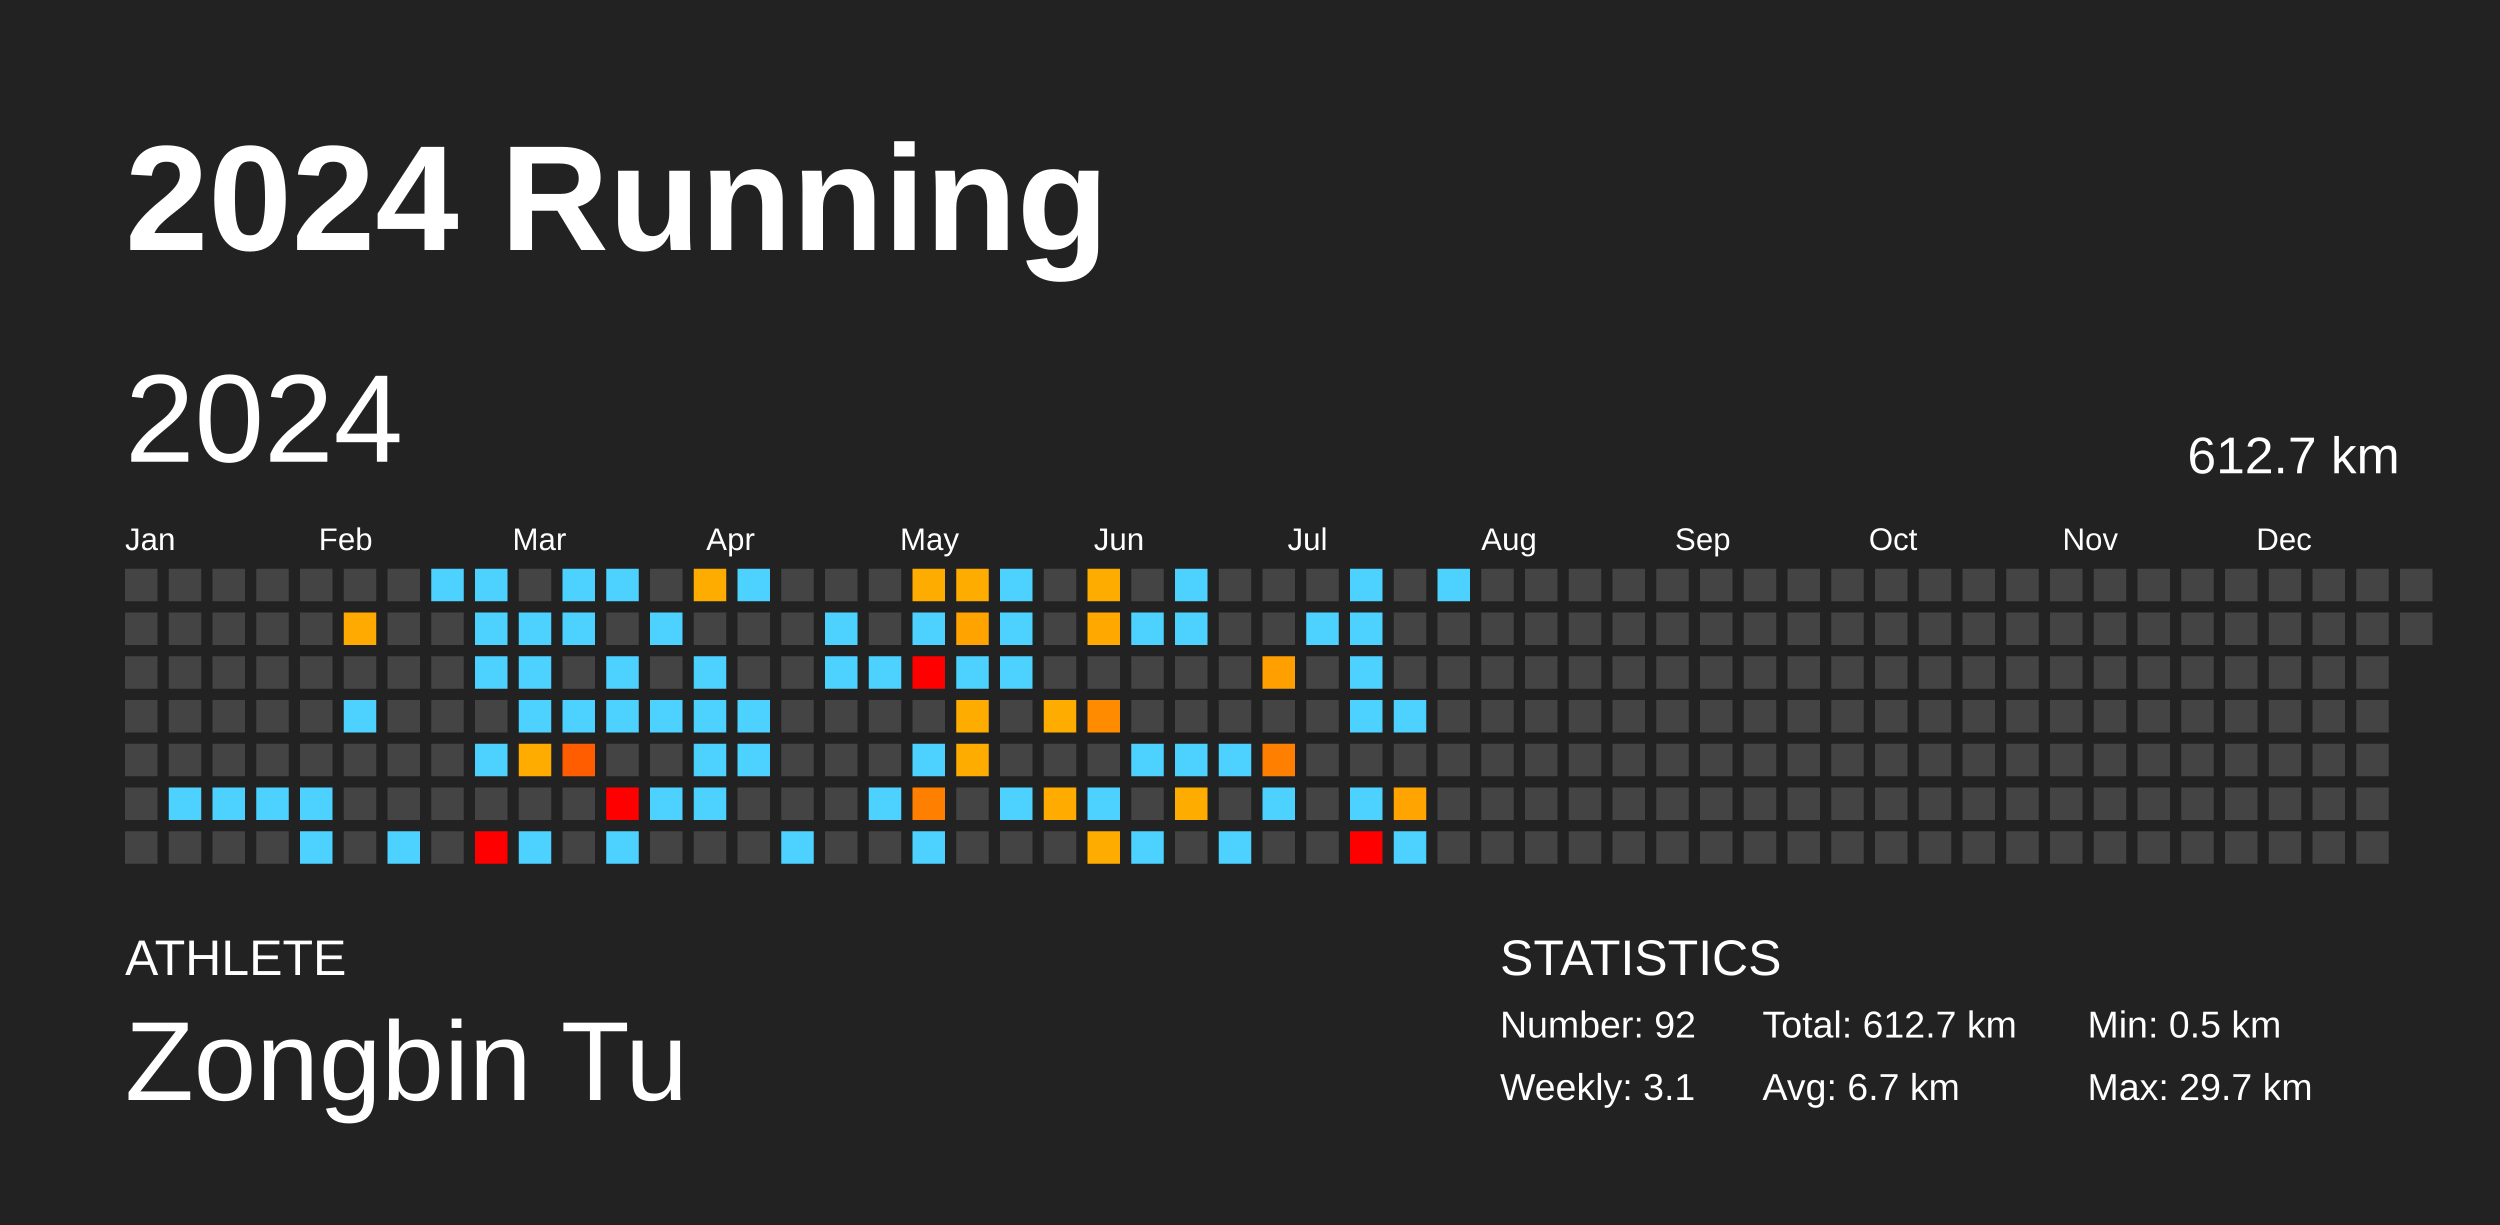
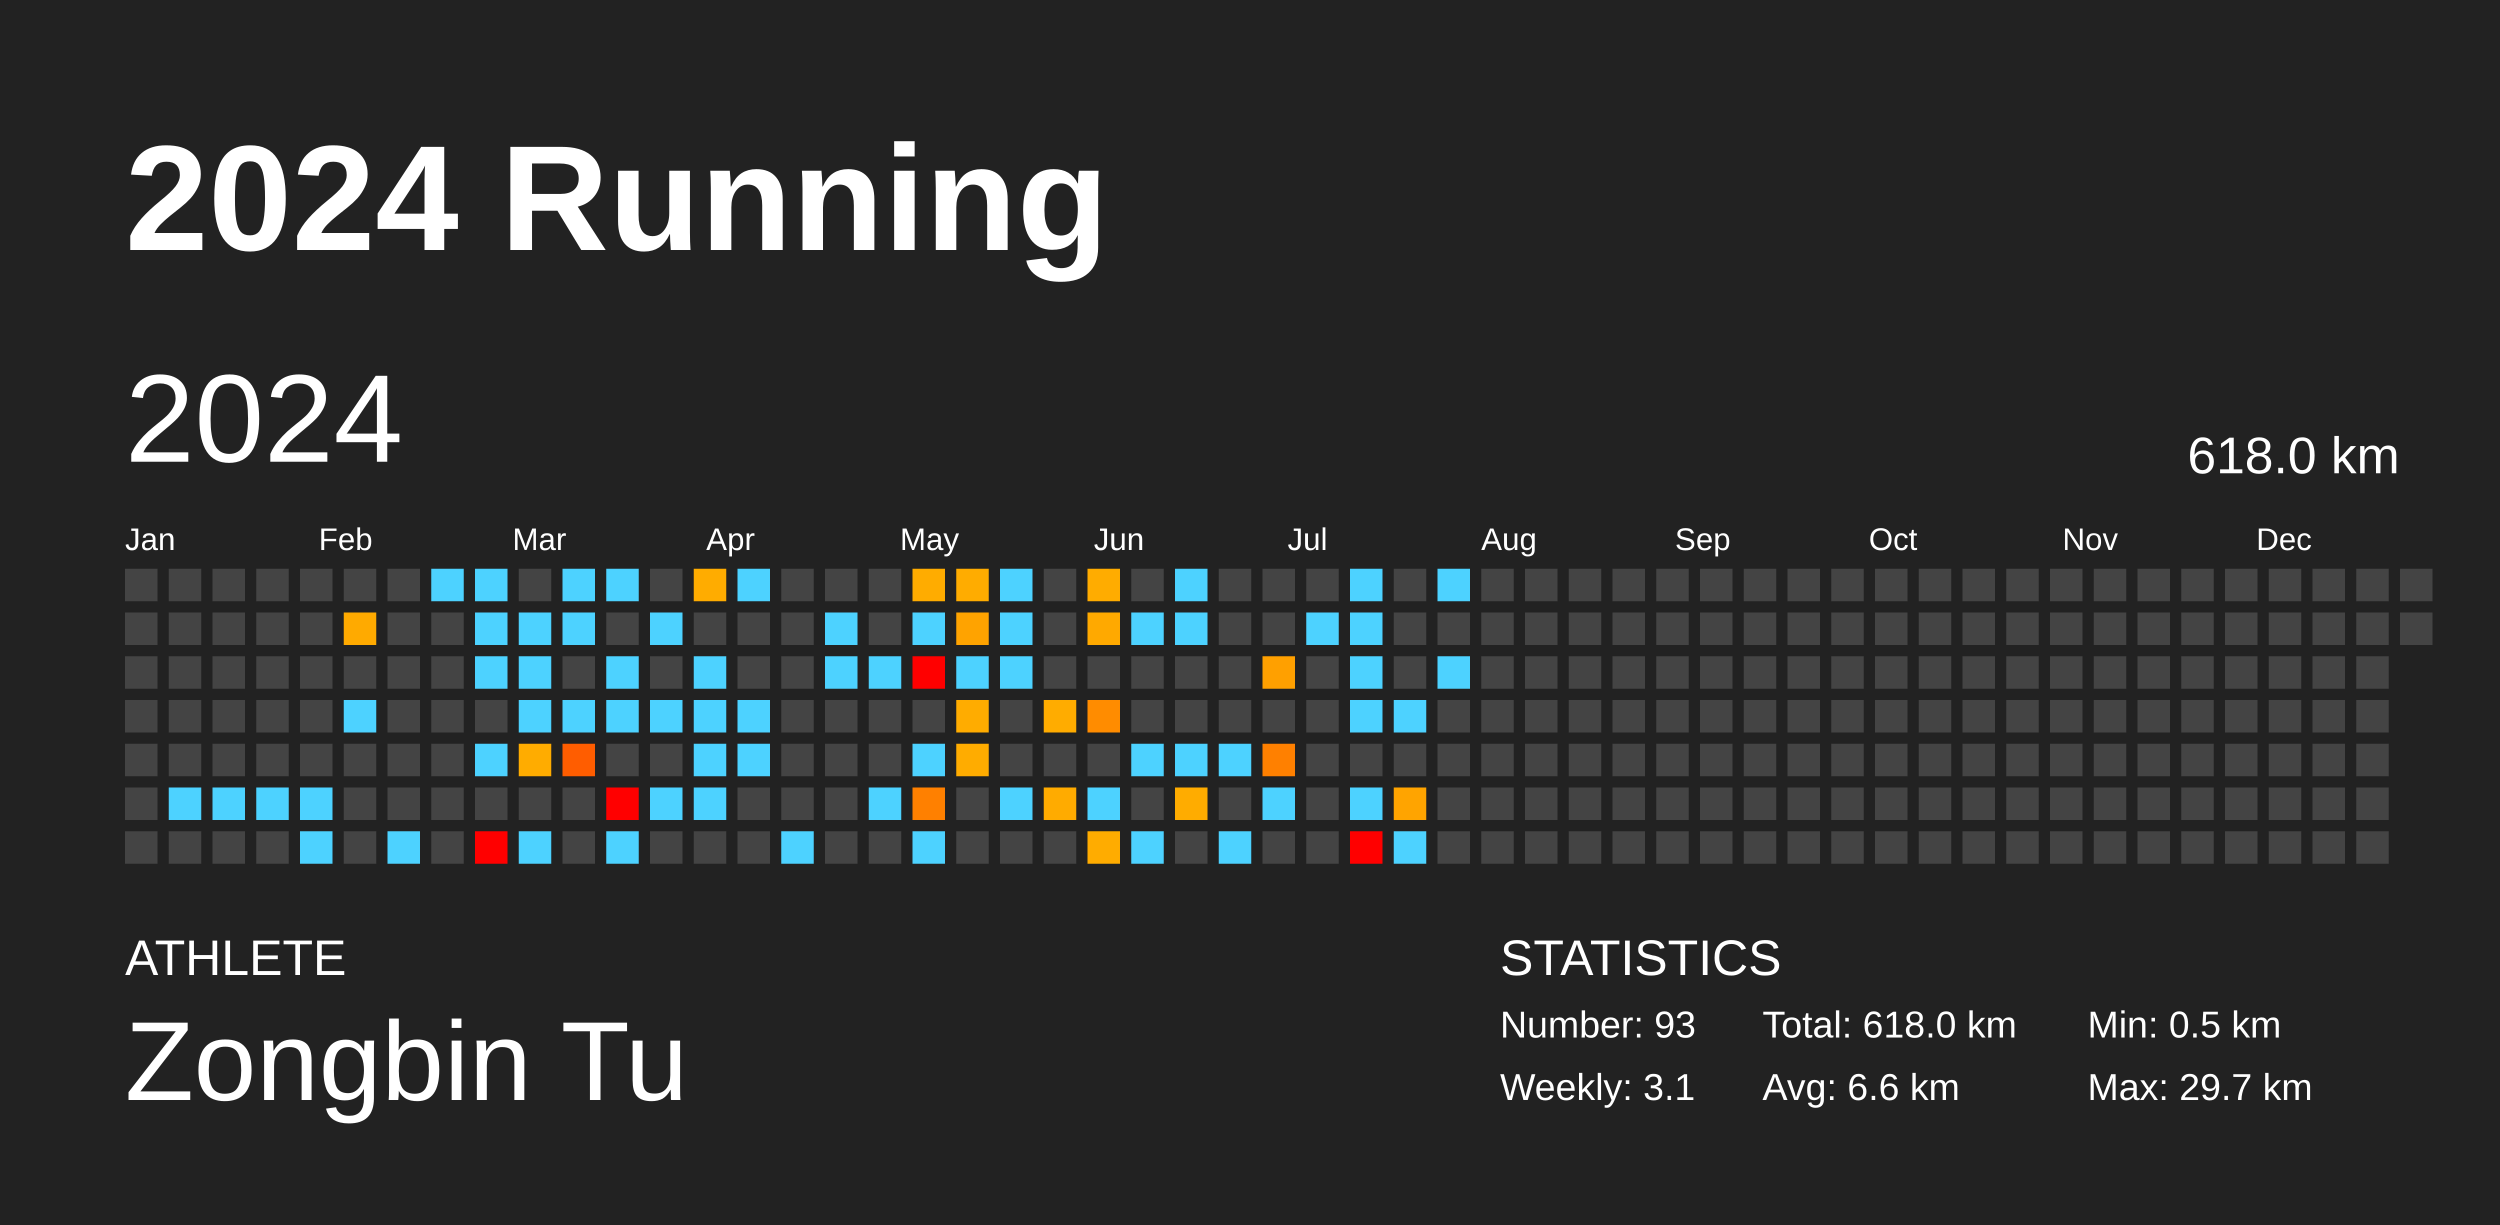
<svg xmlns="http://www.w3.org/2000/svg" baseProfile="full" height="98mm" version="1.1" viewBox="0,0,200,98" width="200mm">
  <defs />
  <rect fill="#222222" height="98" width="200" x="0" y="0" />
  <text fill="#FFFFFF" style="font-size:12px; font-family:Arial; font-weight:bold;" x="10" y="20">2024 Running</text>
  <text fill="#FFFFFF" style="font-size:4px; font-family:Arial" x="10" y="78">ATHLETE</text>
  <text fill="#FFFFFF" style="font-size:9px; font-family:Arial" x="10" y="88">Zongbin Tu</text>
  <text fill="#FFFFFF" style="font-size:4px; font-family:Arial" x="120" y="78">STATISTICS</text>
-   <text fill="#FFFFFF" style="font-size:3px; font-family:Arial" x="120" y="83">Number: 92</text>
+   <text fill="#FFFFFF" style="font-size:3px; font-family:Arial" x="120" y="83">Number: 93</text>
  <text fill="#FFFFFF" style="font-size:3px; font-family:Arial" x="120" y="88">Weekly: 3.1</text>
-   <text fill="#FFFFFF" style="font-size:3px; font-family:Arial" x="141" y="83">Total: 612.7 km</text>
-   <text fill="#FFFFFF" style="font-size:3px; font-family:Arial" x="141" y="88">Avg: 6.7 km</text>
+   <text fill="#FFFFFF" style="font-size:3px; font-family:Arial" x="141" y="83">Total: 618.0 km</text>
+   <text fill="#FFFFFF" style="font-size:3px; font-family:Arial" x="141" y="88">Avg: 6.6 km</text>
  <text fill="#FFFFFF" style="font-size:3px; font-family:Arial" x="167" y="83">Min: 0.5 km</text>
  <text fill="#FFFFFF" style="font-size:3px; font-family:Arial" x="167" y="88">Max: 29.7 km</text>
  <text dominant-baseline="hanging" fill="#FFFFFF" style="font-size:10.0px; font-family:Arial;" x="10" y="30">2024</text>
-   <text dominant-baseline="hanging" fill="#FFFFFF" style="font-size:4.125px; font-family:Arial;" x="175" y="35">612.7 km</text>
+   <text dominant-baseline="hanging" fill="#FFFFFF" style="font-size:4.125px; font-family:Arial;" x="175" y="35">618.0 km</text>
  <text fill="#FFFFFF" style="font-size:2.5px; font-family:Arial" x="10.0" y="44">Jan</text>
  <text fill="#FFFFFF" style="font-size:2.5px; font-family:Arial" x="25.5" y="44">Feb</text>
  <text fill="#FFFFFF" style="font-size:2.5px; font-family:Arial" x="41.0" y="44">Mar</text>
  <text fill="#FFFFFF" style="font-size:2.5px; font-family:Arial" x="56.5" y="44">Apr</text>
  <text fill="#FFFFFF" style="font-size:2.5px; font-family:Arial" x="72.0" y="44">May</text>
  <text fill="#FFFFFF" style="font-size:2.5px; font-family:Arial" x="87.5" y="44">Jun</text>
  <text fill="#FFFFFF" style="font-size:2.5px; font-family:Arial" x="103.0" y="44">Jul</text>
  <text fill="#FFFFFF" style="font-size:2.5px; font-family:Arial" x="118.5" y="44">Aug</text>
  <text fill="#FFFFFF" style="font-size:2.5px; font-family:Arial" x="134.0" y="44">Sep</text>
  <text fill="#FFFFFF" style="font-size:2.5px; font-family:Arial" x="149.5" y="44">Oct</text>
  <text fill="#FFFFFF" style="font-size:2.5px; font-family:Arial" x="165.0" y="44">Nov</text>
  <text fill="#FFFFFF" style="font-size:2.5px; font-family:Arial" x="180.5" y="44">Dec</text>
  <rect fill="#444444" height="2.6" width="2.6" x="10.0" y="45.5" />
  <rect fill="#444444" height="2.6" width="2.6" x="10.0" y="49.0" />
  <rect fill="#444444" height="2.6" width="2.6" x="10.0" y="52.5" />
  <rect fill="#444444" height="2.6" width="2.6" x="10.0" y="56.0" />
  <rect fill="#444444" height="2.6" width="2.6" x="10.0" y="59.5" />
  <rect fill="#444444" height="2.6" width="2.6" x="10.0" y="63.0" />
  <rect fill="#444444" height="2.6" width="2.6" x="10.0" y="66.5" />
  <rect fill="#444444" height="2.6" width="2.6" x="13.5" y="45.5" />
  <rect fill="#444444" height="2.6" width="2.6" x="13.5" y="49.0" />
  <rect fill="#444444" height="2.6" width="2.6" x="13.5" y="52.5" />
  <rect fill="#444444" height="2.6" width="2.6" x="13.5" y="56.0" />
  <rect fill="#444444" height="2.6" width="2.6" x="13.5" y="59.5" />
  <rect fill="#4dd2ff" height="2.6" width="2.6" x="13.5" y="63.0" />
  <rect fill="#444444" height="2.6" width="2.6" x="13.5" y="66.5" />
  <rect fill="#444444" height="2.6" width="2.6" x="17.0" y="45.5" />
  <rect fill="#444444" height="2.6" width="2.6" x="17.0" y="49.0" />
  <rect fill="#444444" height="2.6" width="2.6" x="17.0" y="52.5" />
  <rect fill="#444444" height="2.6" width="2.6" x="17.0" y="56.0" />
  <rect fill="#444444" height="2.6" width="2.6" x="17.0" y="59.5" />
  <rect fill="#4dd2ff" height="2.6" width="2.6" x="17.0" y="63.0" />
  <rect fill="#444444" height="2.6" width="2.6" x="17.0" y="66.5" />
  <rect fill="#444444" height="2.6" width="2.6" x="20.5" y="45.5" />
  <rect fill="#444444" height="2.6" width="2.6" x="20.5" y="49.0" />
  <rect fill="#444444" height="2.6" width="2.6" x="20.5" y="52.5" />
  <rect fill="#444444" height="2.6" width="2.6" x="20.5" y="56.0" />
  <rect fill="#444444" height="2.6" width="2.6" x="20.5" y="59.5" />
  <rect fill="#4dd2ff" height="2.6" width="2.6" x="20.5" y="63.0" />
  <rect fill="#444444" height="2.6" width="2.6" x="20.5" y="66.5" />
  <rect fill="#444444" height="2.6" width="2.6" x="24.0" y="45.5" />
  <rect fill="#444444" height="2.6" width="2.6" x="24.0" y="49.0" />
  <rect fill="#444444" height="2.6" width="2.6" x="24.0" y="52.5" />
  <rect fill="#444444" height="2.6" width="2.6" x="24.0" y="56.0" />
  <rect fill="#444444" height="2.6" width="2.6" x="24.0" y="59.5" />
  <rect fill="#4dd2ff" height="2.6" width="2.6" x="24.0" y="63.0" />
  <rect fill="#4dd2ff" height="2.6" width="2.6" x="24.0" y="66.5" />
  <rect fill="#444444" height="2.6" width="2.6" x="27.5" y="45.5" />
  <rect fill="#ffaa00" height="2.6" width="2.6" x="27.5" y="49.0" />
  <rect fill="#444444" height="2.6" width="2.6" x="27.5" y="52.5" />
  <rect fill="#4dd2ff" height="2.6" width="2.6" x="27.5" y="56.0" />
  <rect fill="#444444" height="2.6" width="2.6" x="27.5" y="59.5" />
  <rect fill="#444444" height="2.6" width="2.6" x="27.5" y="63.0" />
  <rect fill="#444444" height="2.6" width="2.6" x="27.5" y="66.5" />
  <rect fill="#444444" height="2.6" width="2.6" x="31.0" y="45.5" />
  <rect fill="#444444" height="2.6" width="2.6" x="31.0" y="49.0" />
  <rect fill="#444444" height="2.6" width="2.6" x="31.0" y="52.5" />
  <rect fill="#444444" height="2.6" width="2.6" x="31.0" y="56.0" />
  <rect fill="#444444" height="2.6" width="2.6" x="31.0" y="59.5" />
  <rect fill="#444444" height="2.6" width="2.6" x="31.0" y="63.0" />
  <rect fill="#4dd2ff" height="2.6" width="2.6" x="31.0" y="66.5" />
  <rect fill="#4dd2ff" height="2.6" width="2.6" x="34.5" y="45.5" />
  <rect fill="#444444" height="2.6" width="2.6" x="34.5" y="49.0" />
  <rect fill="#444444" height="2.6" width="2.6" x="34.5" y="52.5" />
  <rect fill="#444444" height="2.6" width="2.6" x="34.5" y="56.0" />
  <rect fill="#444444" height="2.6" width="2.6" x="34.5" y="59.5" />
  <rect fill="#444444" height="2.6" width="2.6" x="34.5" y="63.0" />
  <rect fill="#444444" height="2.6" width="2.6" x="34.5" y="66.5" />
  <rect fill="#4dd2ff" height="2.6" width="2.6" x="38.0" y="45.5" />
  <rect fill="#4dd2ff" height="2.6" width="2.6" x="38.0" y="49.0" />
  <rect fill="#4dd2ff" height="2.6" width="2.6" x="38.0" y="52.5" />
  <rect fill="#444444" height="2.6" width="2.6" x="38.0" y="56.0" />
  <rect fill="#4dd2ff" height="2.6" width="2.6" x="38.0" y="59.5" />
  <rect fill="#444444" height="2.6" width="2.6" x="38.0" y="63.0" />
  <rect fill="red" height="2.6" width="2.6" x="38.0" y="66.5" />
  <rect fill="#444444" height="2.6" width="2.6" x="41.5" y="45.5" />
  <rect fill="#4dd2ff" height="2.6" width="2.6" x="41.5" y="49.0" />
  <rect fill="#4dd2ff" height="2.6" width="2.6" x="41.5" y="52.5" />
  <rect fill="#4dd2ff" height="2.6" width="2.6" x="41.5" y="56.0" />
  <rect fill="#ffac00" height="2.6" width="2.6" x="41.5" y="59.5" />
  <rect fill="#444444" height="2.6" width="2.6" x="41.5" y="63.0" />
  <rect fill="#4dd2ff" height="2.6" width="2.6" x="41.5" y="66.5" />
  <rect fill="#4dd2ff" height="2.6" width="2.6" x="45.0" y="45.5" />
  <rect fill="#4dd2ff" height="2.6" width="2.6" x="45.0" y="49.0" />
  <rect fill="#444444" height="2.6" width="2.6" x="45.0" y="52.5" />
  <rect fill="#4dd2ff" height="2.6" width="2.6" x="45.0" y="56.0" />
  <rect fill="#ff5d00" height="2.6" width="2.6" x="45.0" y="59.5" />
  <rect fill="#444444" height="2.6" width="2.6" x="45.0" y="63.0" />
  <rect fill="#444444" height="2.6" width="2.6" x="45.0" y="66.5" />
  <rect fill="#4dd2ff" height="2.6" width="2.6" x="48.5" y="45.5" />
  <rect fill="#444444" height="2.6" width="2.6" x="48.5" y="49.0" />
  <rect fill="#4dd2ff" height="2.6" width="2.6" x="48.5" y="52.5" />
  <rect fill="#4dd2ff" height="2.6" width="2.6" x="48.5" y="56.0" />
  <rect fill="#444444" height="2.6" width="2.6" x="48.5" y="59.5" />
  <rect fill="red" height="2.6" width="2.6" x="48.5" y="63.0" />
  <rect fill="#4dd2ff" height="2.6" width="2.6" x="48.5" y="66.5" />
  <rect fill="#444444" height="2.6" width="2.6" x="52.0" y="45.5" />
  <rect fill="#4dd2ff" height="2.6" width="2.6" x="52.0" y="49.0" />
  <rect fill="#444444" height="2.6" width="2.6" x="52.0" y="52.5" />
  <rect fill="#4dd2ff" height="2.6" width="2.6" x="52.0" y="56.0" />
  <rect fill="#444444" height="2.6" width="2.6" x="52.0" y="59.5" />
  <rect fill="#4dd2ff" height="2.6" width="2.6" x="52.0" y="63.0" />
  <rect fill="#444444" height="2.6" width="2.6" x="52.0" y="66.5" />
  <rect fill="#ffac00" height="2.6" width="2.6" x="55.5" y="45.5" />
  <rect fill="#444444" height="2.6" width="2.6" x="55.5" y="49.0" />
  <rect fill="#4dd2ff" height="2.6" width="2.6" x="55.5" y="52.5" />
  <rect fill="#4dd2ff" height="2.6" width="2.6" x="55.5" y="56.0" />
  <rect fill="#4dd2ff" height="2.6" width="2.6" x="55.5" y="59.5" />
  <rect fill="#4dd2ff" height="2.6" width="2.6" x="55.5" y="63.0" />
  <rect fill="#444444" height="2.6" width="2.6" x="55.5" y="66.5" />
  <rect fill="#4dd2ff" height="2.6" width="2.6" x="59.0" y="45.5" />
  <rect fill="#444444" height="2.6" width="2.6" x="59.0" y="49.0" />
  <rect fill="#444444" height="2.6" width="2.6" x="59.0" y="52.5" />
  <rect fill="#4dd2ff" height="2.6" width="2.6" x="59.0" y="56.0" />
  <rect fill="#4dd2ff" height="2.6" width="2.6" x="59.0" y="59.5" />
  <rect fill="#444444" height="2.6" width="2.6" x="59.0" y="63.0" />
  <rect fill="#444444" height="2.6" width="2.6" x="59.0" y="66.5" />
  <rect fill="#444444" height="2.6" width="2.6" x="62.5" y="45.5" />
  <rect fill="#444444" height="2.6" width="2.6" x="62.5" y="49.0" />
  <rect fill="#444444" height="2.6" width="2.6" x="62.5" y="52.5" />
  <rect fill="#444444" height="2.6" width="2.6" x="62.5" y="56.0" />
  <rect fill="#444444" height="2.6" width="2.6" x="62.5" y="59.5" />
  <rect fill="#444444" height="2.6" width="2.6" x="62.5" y="63.0" />
  <rect fill="#4dd2ff" height="2.6" width="2.6" x="62.5" y="66.5" />
  <rect fill="#444444" height="2.6" width="2.6" x="66.0" y="45.5" />
  <rect fill="#4dd2ff" height="2.6" width="2.6" x="66.0" y="49.0" />
  <rect fill="#4dd2ff" height="2.6" width="2.6" x="66.0" y="52.5" />
  <rect fill="#444444" height="2.6" width="2.6" x="66.0" y="56.0" />
  <rect fill="#444444" height="2.6" width="2.6" x="66.0" y="59.5" />
  <rect fill="#444444" height="2.6" width="2.6" x="66.0" y="63.0" />
  <rect fill="#444444" height="2.6" width="2.6" x="66.0" y="66.5" />
  <rect fill="#444444" height="2.6" width="2.6" x="69.5" y="45.5" />
  <rect fill="#444444" height="2.6" width="2.6" x="69.5" y="49.0" />
  <rect fill="#4dd2ff" height="2.6" width="2.6" x="69.5" y="52.5" />
  <rect fill="#444444" height="2.6" width="2.6" x="69.5" y="56.0" />
  <rect fill="#444444" height="2.6" width="2.6" x="69.5" y="59.5" />
  <rect fill="#4dd2ff" height="2.6" width="2.6" x="69.5" y="63.0" />
  <rect fill="#444444" height="2.6" width="2.6" x="69.5" y="66.5" />
  <rect fill="#ffac00" height="2.6" width="2.6" x="73.0" y="45.5" />
  <rect fill="#4dd2ff" height="2.6" width="2.6" x="73.0" y="49.0" />
  <rect fill="red" height="2.6" width="2.6" x="73.0" y="52.5" />
  <rect fill="#444444" height="2.6" width="2.6" x="73.0" y="56.0" />
  <rect fill="#4dd2ff" height="2.6" width="2.6" x="73.0" y="59.5" />
  <rect fill="#ff8000" height="2.6" width="2.6" x="73.0" y="63.0" />
  <rect fill="#4dd2ff" height="2.6" width="2.6" x="73.0" y="66.5" />
  <rect fill="#ffac00" height="2.6" width="2.6" x="76.5" y="45.5" />
  <rect fill="#ffa300" height="2.6" width="2.6" x="76.5" y="49.0" />
  <rect fill="#4dd2ff" height="2.6" width="2.6" x="76.5" y="52.5" />
  <rect fill="#ffac00" height="2.6" width="2.6" x="76.5" y="56.0" />
  <rect fill="#ffac00" height="2.6" width="2.6" x="76.5" y="59.5" />
  <rect fill="#444444" height="2.6" width="2.6" x="76.5" y="63.0" />
  <rect fill="#444444" height="2.6" width="2.6" x="76.5" y="66.5" />
  <rect fill="#4dd2ff" height="2.6" width="2.6" x="80.0" y="45.5" />
  <rect fill="#4dd2ff" height="2.6" width="2.6" x="80.0" y="49.0" />
  <rect fill="#4dd2ff" height="2.6" width="2.6" x="80.0" y="52.5" />
  <rect fill="#444444" height="2.6" width="2.6" x="80.0" y="56.0" />
  <rect fill="#444444" height="2.6" width="2.6" x="80.0" y="59.5" />
  <rect fill="#4dd2ff" height="2.6" width="2.6" x="80.0" y="63.0" />
  <rect fill="#444444" height="2.6" width="2.6" x="80.0" y="66.5" />
  <rect fill="#444444" height="2.6" width="2.6" x="83.5" y="45.5" />
  <rect fill="#444444" height="2.6" width="2.6" x="83.5" y="49.0" />
  <rect fill="#444444" height="2.6" width="2.6" x="83.5" y="52.5" />
  <rect fill="#ffac00" height="2.6" width="2.6" x="83.5" y="56.0" />
  <rect fill="#444444" height="2.6" width="2.6" x="83.5" y="59.5" />
  <rect fill="#ffab00" height="2.6" width="2.6" x="83.5" y="63.0" />
  <rect fill="#444444" height="2.6" width="2.6" x="83.5" y="66.5" />
  <rect fill="#ffac00" height="2.6" width="2.6" x="87.0" y="45.5" />
  <rect fill="#ffa900" height="2.6" width="2.6" x="87.0" y="49.0" />
  <rect fill="#444444" height="2.6" width="2.6" x="87.0" y="52.5" />
  <rect fill="#ff8c00" height="2.6" width="2.6" x="87.0" y="56.0" />
  <rect fill="#444444" height="2.6" width="2.6" x="87.0" y="59.5" />
  <rect fill="#4dd2ff" height="2.6" width="2.6" x="87.0" y="63.0" />
  <rect fill="#ffac00" height="2.6" width="2.6" x="87.0" y="66.5" />
  <rect fill="#444444" height="2.6" width="2.6" x="90.5" y="45.5" />
  <rect fill="#4dd2ff" height="2.6" width="2.6" x="90.5" y="49.0" />
  <rect fill="#444444" height="2.6" width="2.6" x="90.5" y="52.5" />
  <rect fill="#444444" height="2.6" width="2.6" x="90.5" y="56.0" />
  <rect fill="#4dd2ff" height="2.6" width="2.6" x="90.5" y="59.5" />
  <rect fill="#444444" height="2.6" width="2.6" x="90.5" y="63.0" />
  <rect fill="#4dd2ff" height="2.6" width="2.6" x="90.5" y="66.5" />
  <rect fill="#4dd2ff" height="2.6" width="2.6" x="94.0" y="45.5" />
  <rect fill="#4dd2ff" height="2.6" width="2.6" x="94.0" y="49.0" />
  <rect fill="#444444" height="2.6" width="2.6" x="94.0" y="52.5" />
  <rect fill="#444444" height="2.6" width="2.6" x="94.0" y="56.0" />
  <rect fill="#4dd2ff" height="2.6" width="2.6" x="94.0" y="59.5" />
  <rect fill="#ffac00" height="2.6" width="2.6" x="94.0" y="63.0" />
  <rect fill="#444444" height="2.6" width="2.6" x="94.0" y="66.5" />
  <rect fill="#444444" height="2.6" width="2.6" x="97.5" y="45.5" />
  <rect fill="#444444" height="2.6" width="2.6" x="97.5" y="49.0" />
  <rect fill="#444444" height="2.6" width="2.6" x="97.5" y="52.5" />
  <rect fill="#444444" height="2.6" width="2.6" x="97.5" y="56.0" />
  <rect fill="#4dd2ff" height="2.6" width="2.6" x="97.5" y="59.5" />
  <rect fill="#444444" height="2.6" width="2.6" x="97.5" y="63.0" />
  <rect fill="#4dd2ff" height="2.6" width="2.6" x="97.5" y="66.5" />
  <rect fill="#444444" height="2.6" width="2.6" x="101.0" y="45.5" />
  <rect fill="#444444" height="2.6" width="2.6" x="101.0" y="49.0" />
  <rect fill="#ffa000" height="2.6" width="2.6" x="101.0" y="52.5" />
  <rect fill="#444444" height="2.6" width="2.6" x="101.0" y="56.0" />
  <rect fill="#ff8000" height="2.6" width="2.6" x="101.0" y="59.5" />
  <rect fill="#4dd2ff" height="2.6" width="2.6" x="101.0" y="63.0" />
  <rect fill="#444444" height="2.6" width="2.6" x="101.0" y="66.5" />
  <rect fill="#444444" height="2.6" width="2.6" x="104.5" y="45.5" />
  <rect fill="#4dd2ff" height="2.6" width="2.6" x="104.5" y="49.0" />
  <rect fill="#444444" height="2.6" width="2.6" x="104.5" y="52.5" />
  <rect fill="#444444" height="2.6" width="2.6" x="104.5" y="56.0" />
  <rect fill="#444444" height="2.6" width="2.6" x="104.5" y="59.5" />
  <rect fill="#444444" height="2.6" width="2.6" x="104.5" y="63.0" />
  <rect fill="#444444" height="2.6" width="2.6" x="104.5" y="66.5" />
  <rect fill="#4dd2ff" height="2.6" width="2.6" x="108.0" y="45.5" />
  <rect fill="#4dd2ff" height="2.6" width="2.6" x="108.0" y="49.0" />
  <rect fill="#4dd2ff" height="2.6" width="2.6" x="108.0" y="52.5" />
  <rect fill="#4dd2ff" height="2.6" width="2.6" x="108.0" y="56.0" />
  <rect fill="#444444" height="2.6" width="2.6" x="108.0" y="59.5" />
  <rect fill="#4dd2ff" height="2.6" width="2.6" x="108.0" y="63.0" />
  <rect fill="red" height="2.6" width="2.6" x="108.0" y="66.5" />
  <rect fill="#444444" height="2.6" width="2.6" x="111.5" y="45.5" />
  <rect fill="#444444" height="2.6" width="2.6" x="111.5" y="49.0" />
  <rect fill="#444444" height="2.6" width="2.6" x="111.5" y="52.5" />
  <rect fill="#4dd2ff" height="2.6" width="2.6" x="111.5" y="56.0" />
  <rect fill="#444444" height="2.6" width="2.6" x="111.5" y="59.5" />
  <rect fill="#ffa400" height="2.6" width="2.6" x="111.5" y="63.0" />
  <rect fill="#4dd2ff" height="2.6" width="2.6" x="111.5" y="66.5" />
  <rect fill="#4dd2ff" height="2.6" width="2.6" x="115.0" y="45.5" />
  <rect fill="#444444" height="2.6" width="2.6" x="115.0" y="49.0" />
-   <rect fill="#444444" height="2.6" width="2.6" x="115.0" y="52.5" />
+   <rect fill="#4dd2ff" height="2.6" width="2.6" x="115.0" y="52.5" />
  <rect fill="#444444" height="2.6" width="2.6" x="115.0" y="56.0" />
  <rect fill="#444444" height="2.6" width="2.6" x="115.0" y="59.5" />
  <rect fill="#444444" height="2.6" width="2.6" x="115.0" y="63.0" />
  <rect fill="#444444" height="2.6" width="2.6" x="115.0" y="66.5" />
  <rect fill="#444444" height="2.6" width="2.6" x="118.5" y="45.5" />
  <rect fill="#444444" height="2.6" width="2.6" x="118.5" y="49.0" />
  <rect fill="#444444" height="2.6" width="2.6" x="118.5" y="52.5" />
  <rect fill="#444444" height="2.6" width="2.6" x="118.5" y="56.0" />
  <rect fill="#444444" height="2.6" width="2.6" x="118.5" y="59.5" />
  <rect fill="#444444" height="2.6" width="2.6" x="118.5" y="63.0" />
  <rect fill="#444444" height="2.6" width="2.6" x="118.5" y="66.5" />
  <rect fill="#444444" height="2.6" width="2.6" x="122.0" y="45.5" />
  <rect fill="#444444" height="2.6" width="2.6" x="122.0" y="49.0" />
  <rect fill="#444444" height="2.6" width="2.6" x="122.0" y="52.5" />
  <rect fill="#444444" height="2.6" width="2.6" x="122.0" y="56.0" />
  <rect fill="#444444" height="2.6" width="2.6" x="122.0" y="59.5" />
  <rect fill="#444444" height="2.6" width="2.6" x="122.0" y="63.0" />
  <rect fill="#444444" height="2.6" width="2.6" x="122.0" y="66.5" />
  <rect fill="#444444" height="2.6" width="2.6" x="125.5" y="45.5" />
  <rect fill="#444444" height="2.6" width="2.6" x="125.5" y="49.0" />
  <rect fill="#444444" height="2.6" width="2.6" x="125.5" y="52.5" />
  <rect fill="#444444" height="2.6" width="2.6" x="125.5" y="56.0" />
  <rect fill="#444444" height="2.6" width="2.6" x="125.5" y="59.5" />
  <rect fill="#444444" height="2.6" width="2.6" x="125.5" y="63.0" />
  <rect fill="#444444" height="2.6" width="2.6" x="125.5" y="66.5" />
  <rect fill="#444444" height="2.6" width="2.6" x="129.0" y="45.5" />
  <rect fill="#444444" height="2.6" width="2.6" x="129.0" y="49.0" />
  <rect fill="#444444" height="2.6" width="2.6" x="129.0" y="52.5" />
  <rect fill="#444444" height="2.6" width="2.6" x="129.0" y="56.0" />
  <rect fill="#444444" height="2.6" width="2.6" x="129.0" y="59.5" />
  <rect fill="#444444" height="2.6" width="2.6" x="129.0" y="63.0" />
  <rect fill="#444444" height="2.6" width="2.6" x="129.0" y="66.5" />
  <rect fill="#444444" height="2.6" width="2.6" x="132.5" y="45.5" />
  <rect fill="#444444" height="2.6" width="2.6" x="132.5" y="49.0" />
  <rect fill="#444444" height="2.6" width="2.6" x="132.5" y="52.5" />
  <rect fill="#444444" height="2.6" width="2.6" x="132.5" y="56.0" />
  <rect fill="#444444" height="2.6" width="2.6" x="132.5" y="59.5" />
  <rect fill="#444444" height="2.6" width="2.6" x="132.5" y="63.0" />
  <rect fill="#444444" height="2.6" width="2.6" x="132.5" y="66.5" />
  <rect fill="#444444" height="2.6" width="2.6" x="136.0" y="45.5" />
  <rect fill="#444444" height="2.6" width="2.6" x="136.0" y="49.0" />
  <rect fill="#444444" height="2.6" width="2.6" x="136.0" y="52.5" />
  <rect fill="#444444" height="2.6" width="2.6" x="136.0" y="56.0" />
  <rect fill="#444444" height="2.6" width="2.6" x="136.0" y="59.5" />
  <rect fill="#444444" height="2.6" width="2.6" x="136.0" y="63.0" />
  <rect fill="#444444" height="2.6" width="2.6" x="136.0" y="66.5" />
  <rect fill="#444444" height="2.6" width="2.6" x="139.5" y="45.5" />
  <rect fill="#444444" height="2.6" width="2.6" x="139.5" y="49.0" />
  <rect fill="#444444" height="2.6" width="2.6" x="139.5" y="52.5" />
  <rect fill="#444444" height="2.6" width="2.6" x="139.5" y="56.0" />
  <rect fill="#444444" height="2.6" width="2.6" x="139.5" y="59.5" />
  <rect fill="#444444" height="2.6" width="2.6" x="139.5" y="63.0" />
  <rect fill="#444444" height="2.6" width="2.6" x="139.5" y="66.5" />
  <rect fill="#444444" height="2.6" width="2.6" x="143.0" y="45.5" />
  <rect fill="#444444" height="2.6" width="2.6" x="143.0" y="49.0" />
  <rect fill="#444444" height="2.6" width="2.6" x="143.0" y="52.5" />
  <rect fill="#444444" height="2.6" width="2.6" x="143.0" y="56.0" />
  <rect fill="#444444" height="2.6" width="2.6" x="143.0" y="59.5" />
  <rect fill="#444444" height="2.6" width="2.6" x="143.0" y="63.0" />
  <rect fill="#444444" height="2.6" width="2.6" x="143.0" y="66.5" />
  <rect fill="#444444" height="2.6" width="2.6" x="146.5" y="45.5" />
  <rect fill="#444444" height="2.6" width="2.6" x="146.5" y="49.0" />
  <rect fill="#444444" height="2.6" width="2.6" x="146.5" y="52.5" />
  <rect fill="#444444" height="2.6" width="2.6" x="146.5" y="56.0" />
  <rect fill="#444444" height="2.6" width="2.6" x="146.5" y="59.5" />
  <rect fill="#444444" height="2.6" width="2.6" x="146.5" y="63.0" />
  <rect fill="#444444" height="2.6" width="2.6" x="146.5" y="66.5" />
  <rect fill="#444444" height="2.6" width="2.6" x="150.0" y="45.5" />
  <rect fill="#444444" height="2.6" width="2.6" x="150.0" y="49.0" />
  <rect fill="#444444" height="2.6" width="2.6" x="150.0" y="52.5" />
  <rect fill="#444444" height="2.6" width="2.6" x="150.0" y="56.0" />
  <rect fill="#444444" height="2.6" width="2.6" x="150.0" y="59.5" />
  <rect fill="#444444" height="2.6" width="2.6" x="150.0" y="63.0" />
  <rect fill="#444444" height="2.6" width="2.6" x="150.0" y="66.5" />
  <rect fill="#444444" height="2.6" width="2.6" x="153.5" y="45.5" />
  <rect fill="#444444" height="2.6" width="2.6" x="153.5" y="49.0" />
  <rect fill="#444444" height="2.6" width="2.6" x="153.5" y="52.5" />
  <rect fill="#444444" height="2.6" width="2.6" x="153.5" y="56.0" />
  <rect fill="#444444" height="2.6" width="2.6" x="153.5" y="59.5" />
  <rect fill="#444444" height="2.6" width="2.6" x="153.5" y="63.0" />
  <rect fill="#444444" height="2.6" width="2.6" x="153.5" y="66.5" />
  <rect fill="#444444" height="2.6" width="2.6" x="157.0" y="45.5" />
  <rect fill="#444444" height="2.6" width="2.6" x="157.0" y="49.0" />
  <rect fill="#444444" height="2.6" width="2.6" x="157.0" y="52.5" />
  <rect fill="#444444" height="2.6" width="2.6" x="157.0" y="56.0" />
  <rect fill="#444444" height="2.6" width="2.6" x="157.0" y="59.5" />
  <rect fill="#444444" height="2.6" width="2.6" x="157.0" y="63.0" />
  <rect fill="#444444" height="2.6" width="2.6" x="157.0" y="66.5" />
  <rect fill="#444444" height="2.6" width="2.6" x="160.5" y="45.5" />
  <rect fill="#444444" height="2.6" width="2.6" x="160.5" y="49.0" />
  <rect fill="#444444" height="2.6" width="2.6" x="160.5" y="52.5" />
  <rect fill="#444444" height="2.6" width="2.6" x="160.5" y="56.0" />
  <rect fill="#444444" height="2.6" width="2.6" x="160.5" y="59.5" />
  <rect fill="#444444" height="2.6" width="2.6" x="160.5" y="63.0" />
  <rect fill="#444444" height="2.6" width="2.6" x="160.5" y="66.5" />
  <rect fill="#444444" height="2.6" width="2.6" x="164.0" y="45.5" />
  <rect fill="#444444" height="2.6" width="2.6" x="164.0" y="49.0" />
  <rect fill="#444444" height="2.6" width="2.6" x="164.0" y="52.5" />
  <rect fill="#444444" height="2.6" width="2.6" x="164.0" y="56.0" />
  <rect fill="#444444" height="2.6" width="2.6" x="164.0" y="59.5" />
  <rect fill="#444444" height="2.6" width="2.6" x="164.0" y="63.0" />
  <rect fill="#444444" height="2.6" width="2.6" x="164.0" y="66.5" />
  <rect fill="#444444" height="2.6" width="2.6" x="167.5" y="45.5" />
  <rect fill="#444444" height="2.6" width="2.6" x="167.5" y="49.0" />
  <rect fill="#444444" height="2.6" width="2.6" x="167.5" y="52.5" />
  <rect fill="#444444" height="2.6" width="2.6" x="167.5" y="56.0" />
  <rect fill="#444444" height="2.6" width="2.6" x="167.5" y="59.5" />
  <rect fill="#444444" height="2.6" width="2.6" x="167.5" y="63.0" />
  <rect fill="#444444" height="2.6" width="2.6" x="167.5" y="66.5" />
  <rect fill="#444444" height="2.6" width="2.6" x="171.0" y="45.5" />
  <rect fill="#444444" height="2.6" width="2.6" x="171.0" y="49.0" />
  <rect fill="#444444" height="2.6" width="2.6" x="171.0" y="52.5" />
  <rect fill="#444444" height="2.6" width="2.6" x="171.0" y="56.0" />
  <rect fill="#444444" height="2.6" width="2.6" x="171.0" y="59.5" />
  <rect fill="#444444" height="2.6" width="2.6" x="171.0" y="63.0" />
  <rect fill="#444444" height="2.6" width="2.6" x="171.0" y="66.5" />
  <rect fill="#444444" height="2.6" width="2.6" x="174.5" y="45.5" />
  <rect fill="#444444" height="2.6" width="2.6" x="174.5" y="49.0" />
  <rect fill="#444444" height="2.6" width="2.6" x="174.5" y="52.5" />
  <rect fill="#444444" height="2.6" width="2.6" x="174.5" y="56.0" />
  <rect fill="#444444" height="2.6" width="2.6" x="174.5" y="59.5" />
  <rect fill="#444444" height="2.6" width="2.6" x="174.5" y="63.0" />
  <rect fill="#444444" height="2.6" width="2.6" x="174.5" y="66.5" />
  <rect fill="#444444" height="2.6" width="2.6" x="178.0" y="45.5" />
  <rect fill="#444444" height="2.6" width="2.6" x="178.0" y="49.0" />
  <rect fill="#444444" height="2.6" width="2.6" x="178.0" y="52.5" />
  <rect fill="#444444" height="2.6" width="2.6" x="178.0" y="56.0" />
  <rect fill="#444444" height="2.6" width="2.6" x="178.0" y="59.5" />
  <rect fill="#444444" height="2.6" width="2.6" x="178.0" y="63.0" />
  <rect fill="#444444" height="2.6" width="2.6" x="178.0" y="66.5" />
  <rect fill="#444444" height="2.6" width="2.6" x="181.5" y="45.5" />
  <rect fill="#444444" height="2.6" width="2.6" x="181.5" y="49.0" />
  <rect fill="#444444" height="2.6" width="2.6" x="181.5" y="52.5" />
  <rect fill="#444444" height="2.6" width="2.6" x="181.5" y="56.0" />
  <rect fill="#444444" height="2.6" width="2.6" x="181.5" y="59.5" />
  <rect fill="#444444" height="2.6" width="2.6" x="181.5" y="63.0" />
  <rect fill="#444444" height="2.6" width="2.6" x="181.5" y="66.5" />
  <rect fill="#444444" height="2.6" width="2.6" x="185.0" y="45.5" />
  <rect fill="#444444" height="2.6" width="2.6" x="185.0" y="49.0" />
  <rect fill="#444444" height="2.6" width="2.6" x="185.0" y="52.5" />
  <rect fill="#444444" height="2.6" width="2.6" x="185.0" y="56.0" />
  <rect fill="#444444" height="2.6" width="2.6" x="185.0" y="59.5" />
  <rect fill="#444444" height="2.6" width="2.6" x="185.0" y="63.0" />
  <rect fill="#444444" height="2.6" width="2.6" x="185.0" y="66.5" />
  <rect fill="#444444" height="2.6" width="2.6" x="188.5" y="45.5" />
  <rect fill="#444444" height="2.6" width="2.6" x="188.5" y="49.0" />
  <rect fill="#444444" height="2.6" width="2.6" x="188.5" y="52.5" />
  <rect fill="#444444" height="2.6" width="2.6" x="188.5" y="56.0" />
  <rect fill="#444444" height="2.6" width="2.6" x="188.5" y="59.5" />
  <rect fill="#444444" height="2.6" width="2.6" x="188.5" y="63.0" />
  <rect fill="#444444" height="2.6" width="2.6" x="188.5" y="66.5" />
  <rect fill="#444444" height="2.6" width="2.6" x="192.0" y="45.5" />
  <rect fill="#444444" height="2.6" width="2.6" x="192.0" y="49.0" />
</svg>
